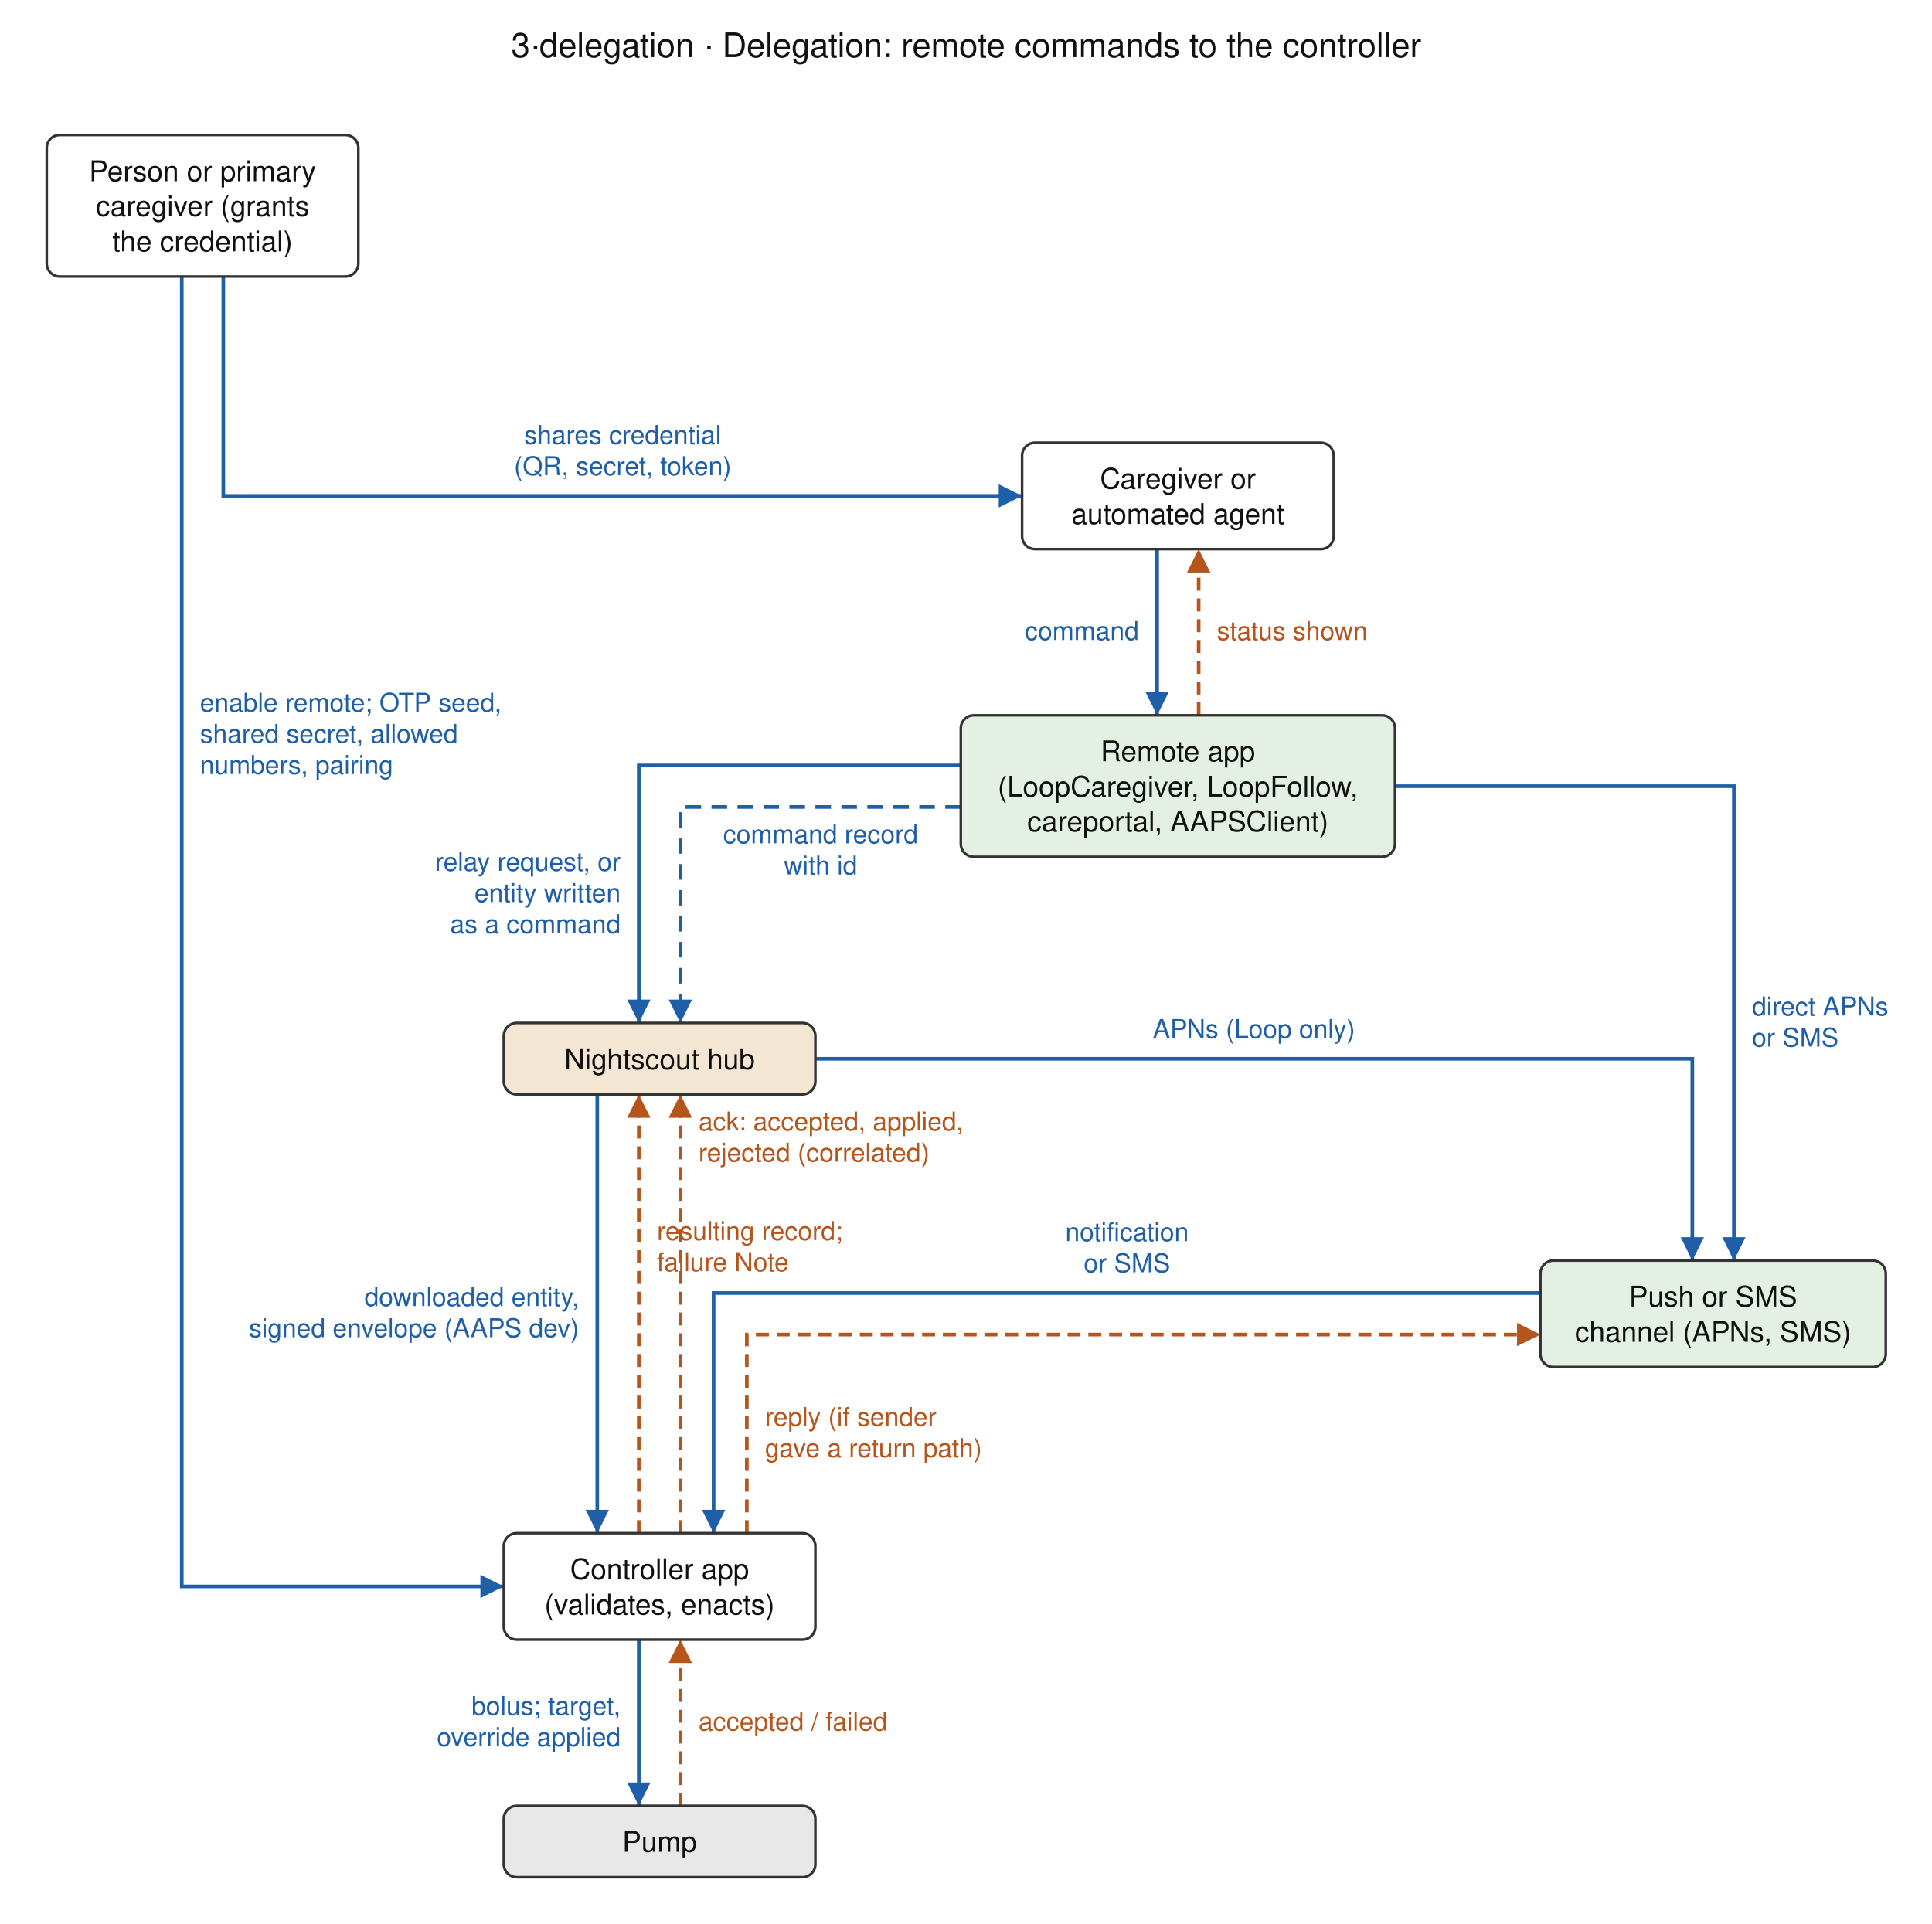
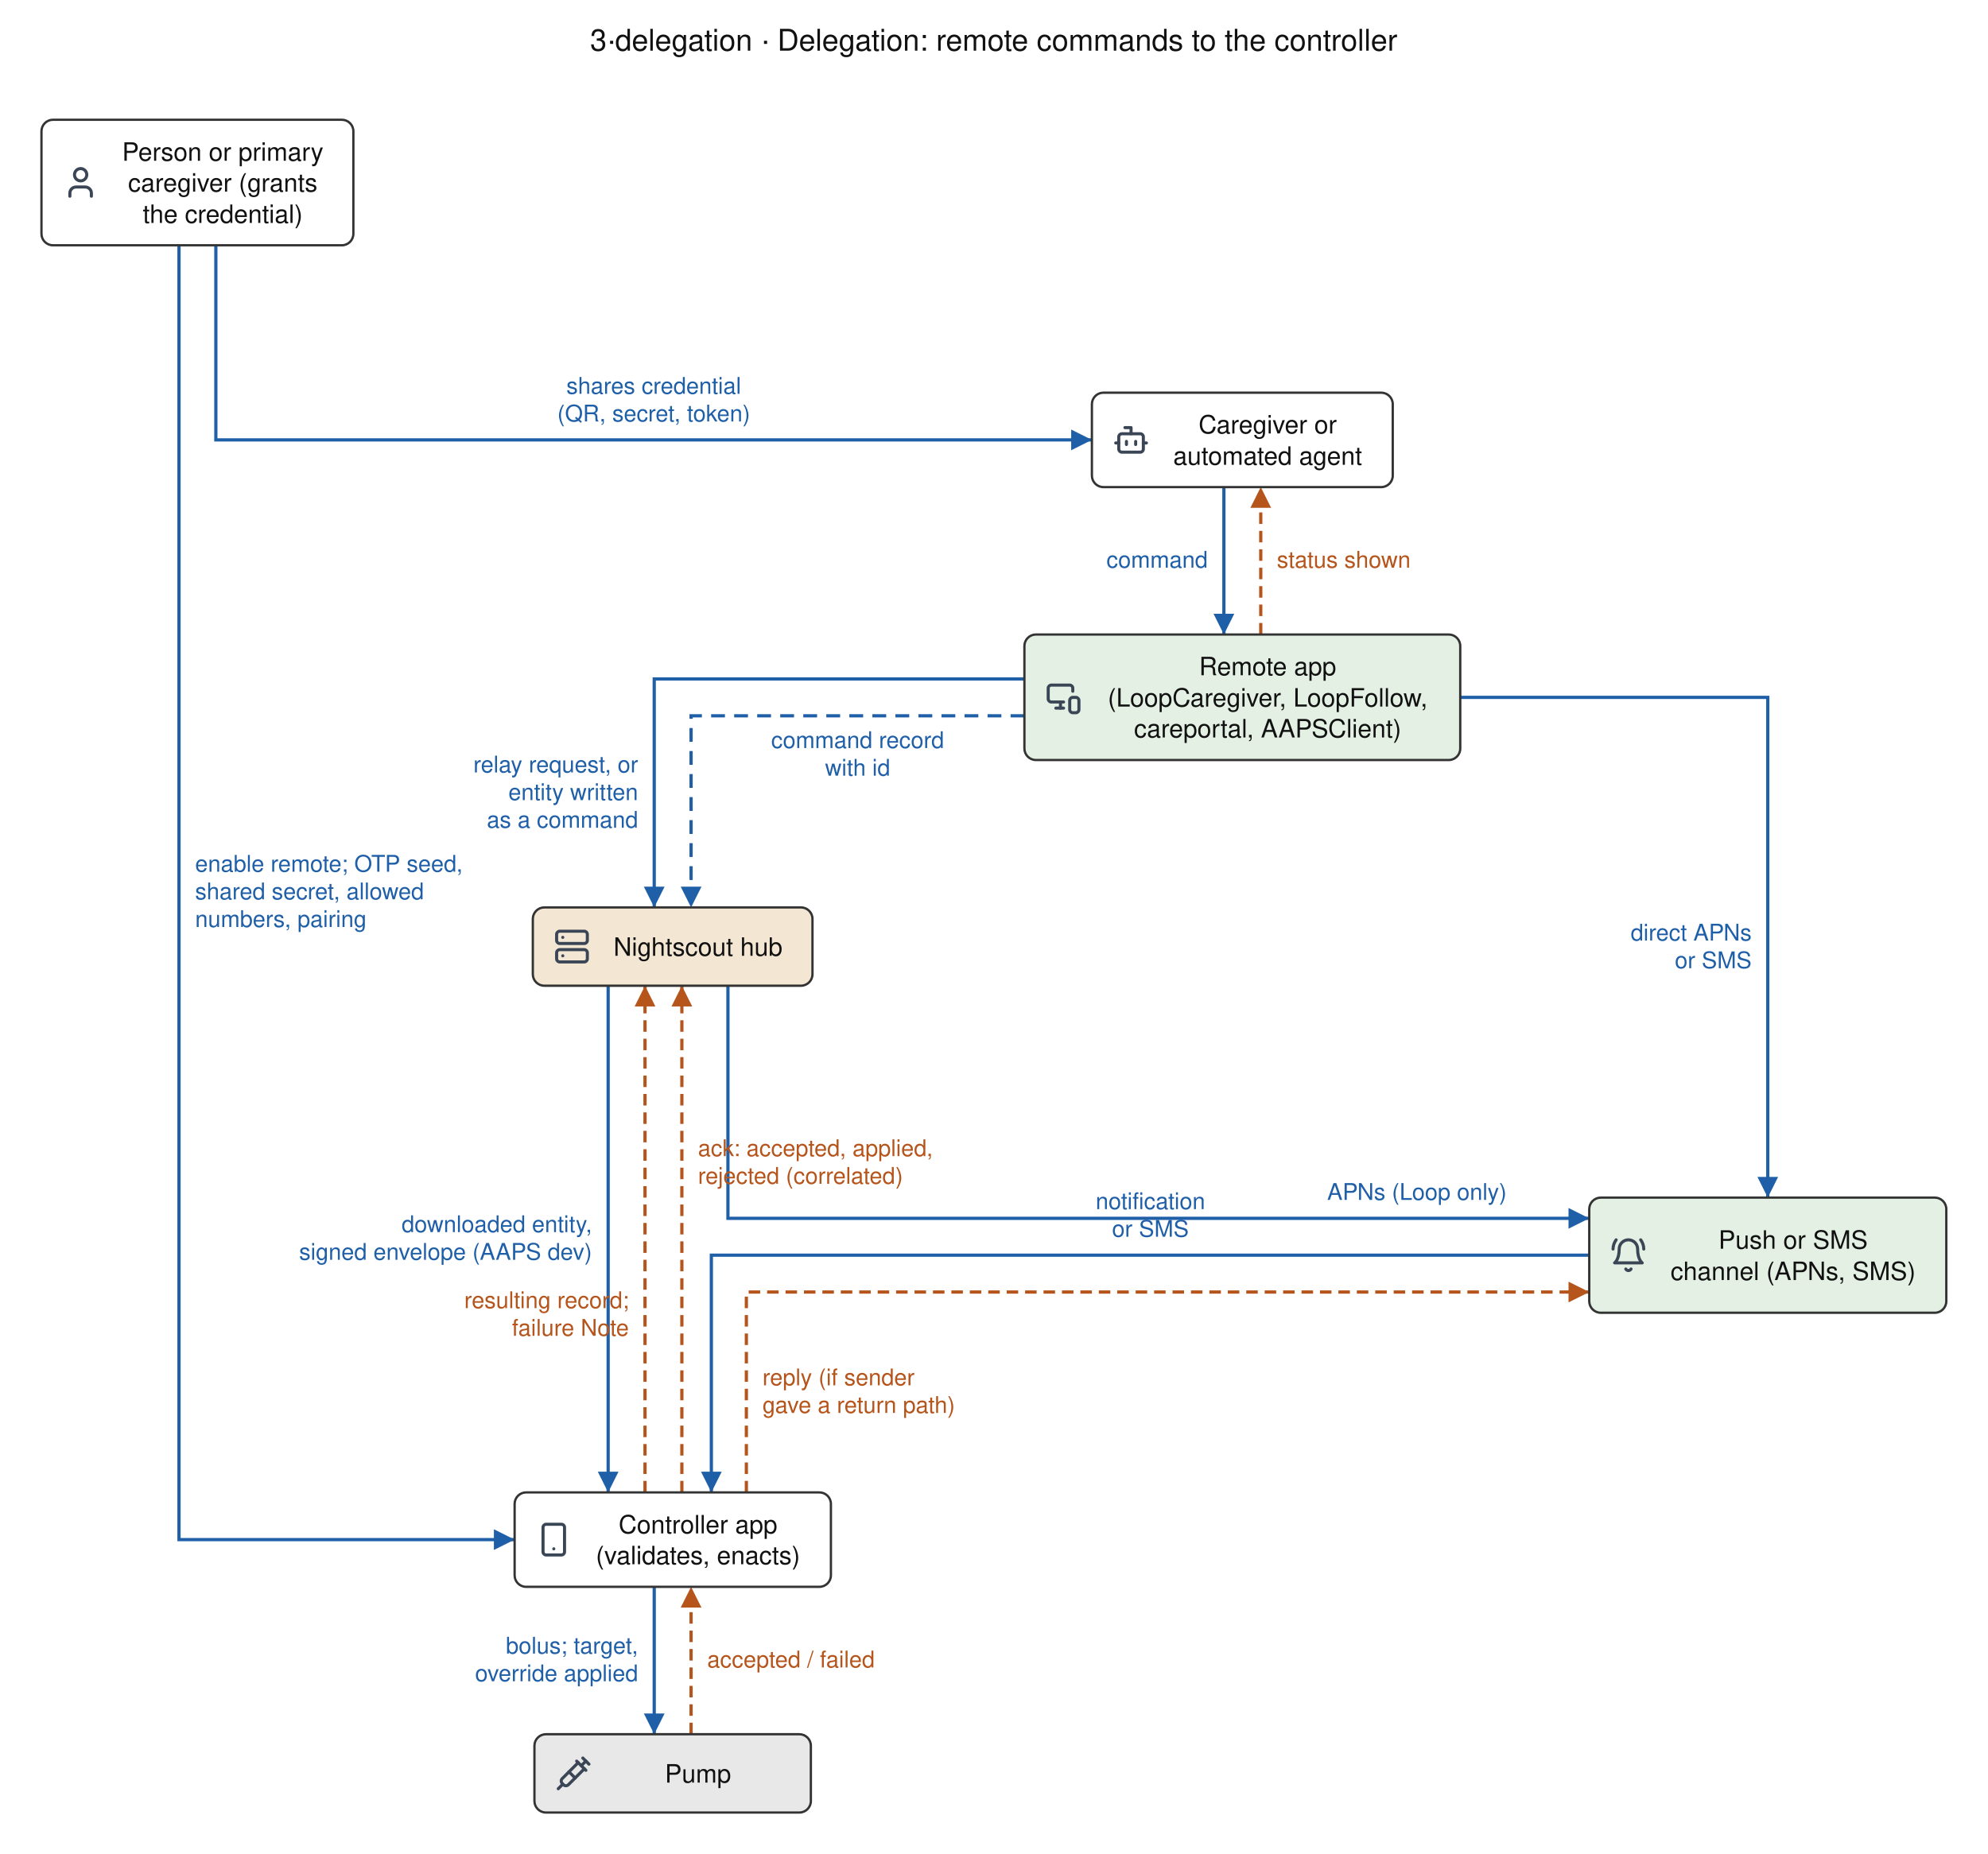
- <svg xmlns="http://www.w3.org/2000/svg" width="744" height="741" viewBox="0 0 744 741" font-family="Helvetica, Arial, sans-serif">
+ <svg xmlns="http://www.w3.org/2000/svg" width="863" height="805" viewBox="0 0 863 805" font-family="Helvetica, Arial, sans-serif">
  <defs>
    <marker id="ah1f5fa8" viewBox="0 0 10 10" refX="10" refY="5" markerUnits="userSpaceOnUse" markerWidth="9" markerHeight="9" orient="auto-start-reverse">
      <path d="M0,0 L10,5 L0,10 z" fill="#1f5fa8" />
    </marker>
    <marker id="ah2e7d32" viewBox="0 0 10 10" refX="10" refY="5" markerUnits="userSpaceOnUse" markerWidth="9" markerHeight="9" orient="auto-start-reverse">
      <path d="M0,0 L10,5 L0,10 z" fill="#2e7d32" />
    </marker>
    <marker id="ah555555" viewBox="0 0 10 10" refX="10" refY="5" markerUnits="userSpaceOnUse" markerWidth="9" markerHeight="9" orient="auto-start-reverse">
      <path d="M0,0 L10,5 L0,10 z" fill="#555555" />
    </marker>
    <marker id="ah888888" viewBox="0 0 10 10" refX="10" refY="5" markerUnits="userSpaceOnUse" markerWidth="9" markerHeight="9" orient="auto-start-reverse">
      <path d="M0,0 L10,5 L0,10 z" fill="#888888" />
    </marker>
    <marker id="ahb5541b" viewBox="0 0 10 10" refX="10" refY="5" markerUnits="userSpaceOnUse" markerWidth="9" markerHeight="9" orient="auto-start-reverse">
      <path d="M0,0 L10,5 L0,10 z" fill="#b5541b" />
    </marker>
    <marker id="ahc8c8c8" viewBox="0 0 10 10" refX="10" refY="5" markerUnits="userSpaceOnUse" markerWidth="9" markerHeight="9" orient="auto-start-reverse">
      <path d="M0,0 L10,5 L0,10 z" fill="#c8c8c8" />
    </marker>
+     <symbol id="icon-bell-ring" viewBox="0 0 24 24" fill="none" stroke="currentColor" stroke-width="2" stroke-linecap="round" stroke-linejoin="round">
+       <path d="M6 8a6 6 0 0 1 12 0c0 7 3 9 3 9H3s3-2 3-9" />
+       <path d="M10.3 21a1.94 1.94 0 0 0 3.4 0" />
+       <path d="M4 2C2.8 3.7 2 5.7 2 8" />
+       <path d="M22 8c0-2.3-.8-4.3-2-6" />
+     </symbol>
+     <symbol id="icon-bot" viewBox="0 0 24 24" fill="none" stroke="currentColor" stroke-width="2" stroke-linecap="round" stroke-linejoin="round">
+       <path d="M12 8V4H8" />
+       <rect width="16" height="12" x="4" y="8" rx="2" />
+       <path d="M2 14h2" />
+       <path d="M20 14h2" />
+       <path d="M15 13v2" />
+       <path d="M9 13v2" />
+     </symbol>
+     <symbol id="icon-monitor-smartphone" viewBox="0 0 24 24" fill="none" stroke="currentColor" stroke-width="2" stroke-linecap="round" stroke-linejoin="round">
+       <path d="M18 8V6a2 2 0 0 0-2-2H4a2 2 0 0 0-2 2v7a2 2 0 0 0 2 2h8" />
+       <path d="M10 19v-3.96 3.15" />
+       <path d="M7 19h5" />
+       <rect width="6" height="10" x="16" y="12" rx="2" />
+     </symbol>
+     <symbol id="icon-server" viewBox="0 0 24 24" fill="none" stroke="currentColor" stroke-width="2" stroke-linecap="round" stroke-linejoin="round">
+       <rect width="20" height="8" x="2" y="2" rx="2" ry="2" />
+       <rect width="20" height="8" x="2" y="14" rx="2" ry="2" />
+       <line x1="6" x2="6.01" y1="6" y2="6" />
+       <line x1="6" x2="6.01" y1="18" y2="18" />
+     </symbol>
+     <symbol id="icon-smartphone" viewBox="0 0 24 24" fill="none" stroke="currentColor" stroke-width="2" stroke-linecap="round" stroke-linejoin="round">
+       <rect width="14" height="20" x="5" y="2" rx="2" ry="2" />
+       <path d="M12 18h.01" />
+     </symbol>
+     <symbol id="icon-syringe" viewBox="0 0 24 24" fill="none" stroke="currentColor" stroke-width="2" stroke-linecap="round" stroke-linejoin="round">
+       <path d="m18 2 4 4" />
+       <path d="m17 7 3-3" />
+       <path d="M19 9 8.7 19.3c-1 1-2.5 1-3.4 0l-.6-.6c-1-1-1-2.5 0-3.4L15 5" />
+       <path d="m9 11 4 4" />
+       <path d="m5 19-3 3" />
+       <path d="m14 4 6 6" />
+     </symbol>
+     <symbol id="icon-user" viewBox="0 0 24 24" fill="none" stroke="currentColor" stroke-width="2" stroke-linecap="round" stroke-linejoin="round">
+       <path d="M19 21v-2a4 4 0 0 0-4-4H9a4 4 0 0 0-4 4v2" />
+       <circle cx="12" cy="7" r="4" />
+     </symbol>
  </defs>
-   <rect x="0" y="0" width="744" height="741" fill="#ffffff" />
-   <text x="372.1" y="22" font-size="13" text-anchor="middle" fill="#111">3·delegation · Delegation: remote commands to the controller</text>
+   <rect x="0" y="0" width="863" height="805" fill="#ffffff" />
+   <text x="431.4" y="22" font-size="13" text-anchor="middle" fill="#111">3·delegation · Delegation: remote commands to the controller</text>
  <g transform="translate(0.0,0.0)">
    <g class="edge">
-       <path class="edge" d="M70.0,106.5 L70.0,611.0 L194.0,611.0" fill="none" stroke="#1f5fa8" stroke-width="1.4" stroke-linecap="butt" marker-end="url(#ah1f5fa8)" />
-     </g>
-     <g class="edge">
-       <path class="edge" d="M86.0,106.5 L86.0,191.0 L393.6,191.0" fill="none" stroke="#1f5fa8" stroke-width="1.4" stroke-linecap="butt" marker-end="url(#ah1f5fa8)" />
-     </g>
-     <g class="edge">
-       <path class="edge" d="M445.6,211.5 L445.6,275.5" fill="none" stroke="#1f5fa8" stroke-width="1.4" stroke-linecap="butt" marker-end="url(#ah1f5fa8)" />
-     </g>
-     <g class="edge">
-       <path class="edge" d="M370.0,294.8 L246.0,294.8 L246.0,394.0" fill="none" stroke="#1f5fa8" stroke-width="1.4" stroke-linecap="butt" marker-end="url(#ah1f5fa8)" />
-     </g>
-     <g class="edge">
-       <path class="edge" d="M537.2,302.8 L667.7,302.8 L667.7,485.5" fill="none" stroke="#1f5fa8" stroke-width="1.4" stroke-linecap="butt" marker-end="url(#ah1f5fa8)" />
-     </g>
-     <g class="edge">
-       <path class="edge" d="M314.0,407.8 L651.7,407.8 L651.7,485.5" fill="none" stroke="#1f5fa8" stroke-width="1.4" stroke-linecap="butt" marker-end="url(#ah1f5fa8)" />
-     </g>
-     <g class="edge">
-       <path class="edge" d="M593.2,498.0 L274.8,498.0 L274.8,590.5" fill="none" stroke="#1f5fa8" stroke-width="1.4" stroke-linecap="butt" marker-end="url(#ah1f5fa8)" />
-     </g>
-     <g class="edge">
-       <path class="edge" d="M230.0,421.5 L230.0,590.5" fill="none" stroke="#1f5fa8" stroke-width="1.4" stroke-linecap="butt" marker-end="url(#ah1f5fa8)" />
-     </g>
-     <g class="edge">
-       <path class="edge" d="M246.0,631.5 L246.0,695.5" fill="none" stroke="#1f5fa8" stroke-width="1.4" stroke-linecap="butt" marker-end="url(#ah1f5fa8)" />
-     </g>
-     <g class="edge">
-       <path class="edge" d="M262.0,695.5 L262.0,631.5" fill="none" stroke="#b5541b" stroke-width="1.4" stroke-dasharray="5,3" stroke-linecap="butt" marker-end="url(#ahb5541b)" />
-     </g>
-     <g class="edge">
-       <path class="edge" d="M287.6,590.5 L287.6,514.0 L593.2,514.0" fill="none" stroke="#b5541b" stroke-width="1.4" stroke-dasharray="5,3" stroke-linecap="butt" marker-end="url(#ahb5541b)" />
-     </g>
-     <g class="edge">
-       <path class="edge" d="M246.0,590.5 L246.0,421.5" fill="none" stroke="#b5541b" stroke-width="1.4" stroke-dasharray="5,3" stroke-linecap="butt" marker-end="url(#ahb5541b)" />
-     </g>
-     <g class="edge">
-       <path class="edge" d="M461.6,275.5 L461.6,211.5" fill="none" stroke="#b5541b" stroke-width="1.4" stroke-dasharray="5,3" stroke-linecap="butt" marker-end="url(#ahb5541b)" />
-     </g>
-     <g class="edge">
-       <path class="edge" d="M370.0,310.8 L262.0,310.8 L262.0,394.0" fill="none" stroke="#1f5fa8" stroke-width="1.4" stroke-dasharray="6,4" stroke-linecap="butt" marker-end="url(#ah1f5fa8)" />
-     </g>
-     <g class="edge">
-       <path class="edge" d="M262.0,590.5 L262.0,421.5" fill="none" stroke="#b5541b" stroke-width="1.4" stroke-dasharray="5,3" stroke-linecap="butt" marker-end="url(#ahb5541b)" />
+       <path class="edge" d="M77.7,106.5 L77.7,668.5 L223.4,668.5" fill="none" stroke="#1f5fa8" stroke-width="1.4" stroke-linecap="butt" marker-end="url(#ah1f5fa8)" />
+     </g>
+     <g class="edge">
+       <path class="edge" d="M93.7,106.5 L93.7,191.0 L474.0,191.0" fill="none" stroke="#1f5fa8" stroke-width="1.4" stroke-linecap="butt" marker-end="url(#ah1f5fa8)" />
+     </g>
+     <g class="edge">
+       <path class="edge" d="M531.3,211.5 L531.3,275.5" fill="none" stroke="#1f5fa8" stroke-width="1.4" stroke-linecap="butt" marker-end="url(#ah1f5fa8)" />
+     </g>
+     <g class="edge">
+       <path class="edge" d="M444.7,294.8 L284.0,294.8 L284.0,394.0" fill="none" stroke="#1f5fa8" stroke-width="1.4" stroke-linecap="butt" marker-end="url(#ah1f5fa8)" />
+     </g>
+     <g class="edge">
+       <path class="edge" d="M633.9,302.8 L767.4,302.8 L767.4,520.0" fill="none" stroke="#1f5fa8" stroke-width="1.4" stroke-linecap="butt" marker-end="url(#ah1f5fa8)" />
+     </g>
+     <g class="edge">
+       <path class="edge" d="M316.0,428.0 L316.0,529.0 L689.9,529.0" fill="none" stroke="#1f5fa8" stroke-width="1.4" stroke-linecap="butt" marker-end="url(#ah1f5fa8)" />
+     </g>
+     <g class="edge">
+       <path class="edge" d="M689.9,545.0 L308.8,545.0 L308.8,648.0" fill="none" stroke="#1f5fa8" stroke-width="1.4" stroke-linecap="butt" marker-end="url(#ah1f5fa8)" />
+     </g>
+     <g class="edge">
+       <path class="edge" d="M264.0,428.0 L264.0,648.0" fill="none" stroke="#1f5fa8" stroke-width="1.4" stroke-linecap="butt" marker-end="url(#ah1f5fa8)" />
+     </g>
+     <g class="edge">
+       <path class="edge" d="M284.0,689.0 L284.0,753.0" fill="none" stroke="#1f5fa8" stroke-width="1.4" stroke-linecap="butt" marker-end="url(#ah1f5fa8)" />
+     </g>
+     <g class="edge">
+       <path class="edge" d="M300.0,753.0 L300.0,689.0" fill="none" stroke="#b5541b" stroke-width="1.4" stroke-dasharray="5,3" stroke-linecap="butt" marker-end="url(#ahb5541b)" />
+     </g>
+     <g class="edge">
+       <path class="edge" d="M324.0,648.0 L324.0,561.0 L689.9,561.0" fill="none" stroke="#b5541b" stroke-width="1.4" stroke-dasharray="5,3" stroke-linecap="butt" marker-end="url(#ahb5541b)" />
+     </g>
+     <g class="edge">
+       <path class="edge" d="M280.0,648.0 L280.0,428.0" fill="none" stroke="#b5541b" stroke-width="1.4" stroke-dasharray="5,3" stroke-linecap="butt" marker-end="url(#ahb5541b)" />
+     </g>
+     <g class="edge">
+       <path class="edge" d="M547.3,275.5 L547.3,211.5" fill="none" stroke="#b5541b" stroke-width="1.4" stroke-dasharray="5,3" stroke-linecap="butt" marker-end="url(#ahb5541b)" />
+     </g>
+     <g class="edge">
+       <path class="edge" d="M444.7,310.8 L300.0,310.8 L300.0,394.0" fill="none" stroke="#1f5fa8" stroke-width="1.4" stroke-dasharray="6,4" stroke-linecap="butt" marker-end="url(#ah1f5fa8)" />
+     </g>
+     <g class="edge">
+       <path class="edge" d="M296.0,648.0 L296.0,428.0" fill="none" stroke="#b5541b" stroke-width="1.4" stroke-dasharray="5,3" stroke-linecap="butt" marker-end="url(#ahb5541b)" />
    </g>
    <g class="node" data-id="primary">
-       <rect x="18.0" y="52.0" width="120.0" height="54.5" rx="5" fill="#ffffff" stroke="#333333" stroke-width="1" />
-       <text x="78.0" y="69.8" font-size="11" text-anchor="middle" fill="#111111">Person or primary</text>
-       <text x="78.0" y="83.2" font-size="11" text-anchor="middle" fill="#111111">caregiver (grants</text>
-       <text x="78.0" y="96.8" font-size="11" text-anchor="middle" fill="#111111">the credential)</text>
+       <rect x="18.0" y="52.0" width="135.4" height="54.5" rx="5" fill="#ffffff" stroke="#333333" stroke-width="1" />
+       <use href="#icon-user" x="27.0" y="71.2" width="16" height="16" color="#3a4656" />
+       <text x="96.7" y="69.8" font-size="11" text-anchor="middle" fill="#111111">Person or primary</text>
+       <text x="96.7" y="83.2" font-size="11" text-anchor="middle" fill="#111111">caregiver (grants</text>
+       <text x="96.7" y="96.8" font-size="11" text-anchor="middle" fill="#111111">the credential)</text>
    </g>
    <g class="node" data-id="sender">
-       <rect x="393.6" y="170.5" width="120.0" height="41.0" rx="5" fill="#ffffff" stroke="#333333" stroke-width="1" />
-       <text x="453.6" y="188.2" font-size="11" text-anchor="middle" fill="#111111">Caregiver or</text>
-       <text x="453.6" y="201.8" font-size="11" text-anchor="middle" fill="#111111">automated agent</text>
+       <rect x="474.0" y="170.5" width="130.6" height="41.0" rx="5" fill="#ffffff" stroke="#333333" stroke-width="1" />
+       <use href="#icon-bot" x="483.0" y="183.0" width="16" height="16" color="#3a4656" />
+       <text x="550.3" y="188.2" font-size="11" text-anchor="middle" fill="#111111">Caregiver or</text>
+       <text x="550.3" y="201.8" font-size="11" text-anchor="middle" fill="#111111">automated agent</text>
    </g>
    <g class="node" data-id="remote">
-       <rect x="370.0" y="275.5" width="167.2" height="54.5" rx="5" fill="#e3f0e3" stroke="#333333" stroke-width="1" />
-       <text x="453.6" y="293.2" font-size="11" text-anchor="middle" fill="#111111">Remote app</text>
-       <text x="453.6" y="306.8" font-size="11" text-anchor="middle" fill="#111111">(LoopCaregiver, LoopFollow,</text>
-       <text x="453.6" y="320.2" font-size="11" text-anchor="middle" fill="#111111">careportal, AAPSClient)</text>
+       <rect x="444.7" y="275.5" width="189.2" height="54.5" rx="5" fill="#e3f0e3" stroke="#333333" stroke-width="1" />
+       <use href="#icon-monitor-smartphone" x="453.7" y="294.8" width="16" height="16" color="#3a4656" />
+       <text x="550.3" y="293.2" font-size="11" text-anchor="middle" fill="#111111">Remote app</text>
+       <text x="550.3" y="306.8" font-size="11" text-anchor="middle" fill="#111111">(LoopCaregiver, LoopFollow,</text>
+       <text x="550.3" y="320.2" font-size="11" text-anchor="middle" fill="#111111">careportal, AAPSClient)</text>
    </g>
    <g class="node" data-id="hub">
-       <rect x="194.0" y="394.0" width="120.0" height="27.5" rx="5" fill="#f3e7d3" stroke="#333333" stroke-width="1" />
-       <text x="254.0" y="411.8" font-size="11" text-anchor="middle" fill="#111111">Nightscout hub</text>
+       <rect x="231.3" y="394.0" width="121.4" height="34.0" rx="5" fill="#f3e7d3" stroke="#333333" stroke-width="1" />
+       <use href="#icon-server" x="240.3" y="403.0" width="16" height="16" color="#3a4656" />
+       <text x="303.0" y="415.0" font-size="11" text-anchor="middle" fill="#111111">Nightscout hub</text>
    </g>
    <g class="node" data-id="relay">
-       <rect x="593.2" y="485.5" width="133.0" height="41.0" rx="5" fill="#e3f0e3" stroke="#333333" stroke-width="1" />
-       <text x="659.7" y="503.2" font-size="11" text-anchor="middle" fill="#111111">Push or SMS</text>
-       <text x="659.7" y="516.8" font-size="11" text-anchor="middle" fill="#111111">channel (APNs, SMS)</text>
+       <rect x="689.9" y="520.0" width="155.0" height="50.0" rx="5" fill="#e3f0e3" stroke="#333333" stroke-width="1" />
+       <use href="#icon-bell-ring" x="698.9" y="537.0" width="16" height="16" color="#3a4656" />
+       <text x="778.4" y="542.2" font-size="11" text-anchor="middle" fill="#111111">Push or SMS</text>
+       <text x="778.4" y="555.8" font-size="11" text-anchor="middle" fill="#111111">channel (APNs, SMS)</text>
    </g>
    <g class="node" data-id="app">
-       <rect x="194.0" y="590.5" width="120.0" height="41.0" rx="5" fill="#ffffff" stroke="#333333" stroke-width="1" />
-       <text x="254.0" y="608.2" font-size="11" text-anchor="middle" fill="#111111">Controller app</text>
-       <text x="254.0" y="621.8" font-size="11" text-anchor="middle" fill="#111111">(validates, enacts)</text>
+       <rect x="223.4" y="648.0" width="137.3" height="41.0" rx="5" fill="#ffffff" stroke="#333333" stroke-width="1" />
+       <use href="#icon-smartphone" x="232.4" y="660.5" width="16" height="16" color="#3a4656" />
+       <text x="303.0" y="665.8" font-size="11" text-anchor="middle" fill="#111111">Controller app</text>
+       <text x="303.0" y="679.2" font-size="11" text-anchor="middle" fill="#111111">(validates, enacts)</text>
    </g>
    <g class="node" data-id="pump">
-       <rect x="194.0" y="695.5" width="120.0" height="27.5" rx="5" fill="#e8e8e8" stroke="#333333" stroke-width="1" />
-       <text x="254.0" y="713.2" font-size="11" text-anchor="middle" fill="#111111">Pump</text>
+       <rect x="232.0" y="753.0" width="120.0" height="34.0" rx="5" fill="#e8e8e8" stroke="#333333" stroke-width="1" />
+       <use href="#icon-syringe" x="241.0" y="762.0" width="16" height="16" color="#3a4656" />
+       <text x="303.0" y="774.0" font-size="11" text-anchor="middle" fill="#111111">Pump</text>
    </g>
    <g class="elabel" data-k="0">
-       <text x="77.0" y="274.1" font-size="10" text-anchor="start" fill="#1f5fa8">enable remote; OTP seed,</text>
-       <text x="77.0" y="286.1" font-size="10" text-anchor="start" fill="#1f5fa8">shared secret, allowed</text>
-       <text x="77.0" y="298.1" font-size="10" text-anchor="start" fill="#1f5fa8">numbers, pairing</text>
+       <text x="84.7" y="378.5" font-size="10" text-anchor="start" fill="#1f5fa8">enable remote; OTP seed,</text>
+       <text x="84.7" y="390.5" font-size="10" text-anchor="start" fill="#1f5fa8">shared secret, allowed</text>
+       <text x="84.7" y="402.5" font-size="10" text-anchor="start" fill="#1f5fa8">numbers, pairing</text>
    </g>
    <g class="elabel" data-k="1">
-       <text x="239.8" y="171.0" font-size="10" text-anchor="middle" fill="#1f5fa8">shares credential</text>
-       <text x="239.8" y="183.0" font-size="10" text-anchor="middle" fill="#1f5fa8">(QR, secret, token)</text>
+       <text x="283.8" y="171.0" font-size="10" text-anchor="middle" fill="#1f5fa8">shares credential</text>
+       <text x="283.8" y="183.0" font-size="10" text-anchor="middle" fill="#1f5fa8">(QR, secret, token)</text>
    </g>
    <g class="elabel" data-k="2">
-       <text x="438.6" y="246.5" font-size="10" text-anchor="end" fill="#1f5fa8">command</text>
+       <text x="524.3" y="246.5" font-size="10" text-anchor="end" fill="#1f5fa8">command</text>
    </g>
    <g class="elabel" data-k="3">
-       <text x="239.0" y="335.4" font-size="10" text-anchor="end" fill="#1f5fa8">relay request, or</text>
-       <text x="239.0" y="347.4" font-size="10" text-anchor="end" fill="#1f5fa8">entity written</text>
-       <text x="239.0" y="359.4" font-size="10" text-anchor="end" fill="#1f5fa8">as a command</text>
+       <text x="277.0" y="335.4" font-size="10" text-anchor="end" fill="#1f5fa8">relay request, or</text>
+       <text x="277.0" y="347.4" font-size="10" text-anchor="end" fill="#1f5fa8">entity written</text>
+       <text x="277.0" y="359.4" font-size="10" text-anchor="end" fill="#1f5fa8">as a command</text>
    </g>
    <g class="elabel" data-k="4">
-       <text x="674.7" y="391.1" font-size="10" text-anchor="start" fill="#1f5fa8">direct APNs</text>
-       <text x="674.7" y="403.1" font-size="10" text-anchor="start" fill="#1f5fa8">or SMS</text>
+       <text x="760.4" y="408.4" font-size="10" text-anchor="end" fill="#1f5fa8">direct APNs</text>
+       <text x="760.4" y="420.4" font-size="10" text-anchor="end" fill="#1f5fa8">or SMS</text>
    </g>
    <g class="elabel" data-k="5">
-       <text x="482.9" y="399.8" font-size="10" text-anchor="middle" fill="#1f5fa8">APNs (Loop only)</text>
+       <text x="615.1" y="521.0" font-size="10" text-anchor="middle" fill="#1f5fa8">APNs (Loop only)</text>
    </g>
    <g class="elabel" data-k="6">
-       <text x="434.0" y="478.0" font-size="10" text-anchor="middle" fill="#1f5fa8">notification</text>
-       <text x="434.0" y="490.0" font-size="10" text-anchor="middle" fill="#1f5fa8">or SMS</text>
+       <text x="499.4" y="525.0" font-size="10" text-anchor="middle" fill="#1f5fa8">notification</text>
+       <text x="499.4" y="537.0" font-size="10" text-anchor="middle" fill="#1f5fa8">or SMS</text>
    </g>
    <g class="elabel" data-k="7">
-       <text x="223.0" y="503.0" font-size="10" text-anchor="end" fill="#1f5fa8">downloaded entity,</text>
-       <text x="223.0" y="515.0" font-size="10" text-anchor="end" fill="#1f5fa8">signed envelope (AAPS dev)</text>
+       <text x="257.0" y="535.0" font-size="10" text-anchor="end" fill="#1f5fa8">downloaded entity,</text>
+       <text x="257.0" y="547.0" font-size="10" text-anchor="end" fill="#1f5fa8">signed envelope (AAPS dev)</text>
    </g>
    <g class="elabel" data-k="8">
-       <text x="239.0" y="660.5" font-size="10" text-anchor="end" fill="#1f5fa8">bolus; target,</text>
-       <text x="239.0" y="672.5" font-size="10" text-anchor="end" fill="#1f5fa8">override applied</text>
+       <text x="277.0" y="718.0" font-size="10" text-anchor="end" fill="#1f5fa8">bolus; target,</text>
+       <text x="277.0" y="730.0" font-size="10" text-anchor="end" fill="#1f5fa8">override applied</text>
    </g>
    <g class="elabel" data-k="9">
-       <text x="269.0" y="666.5" font-size="10" text-anchor="start" fill="#b5541b">accepted / failed</text>
+       <text x="307.0" y="724.0" font-size="10" text-anchor="start" fill="#b5541b">accepted / failed</text>
    </g>
    <g class="elabel" data-k="10">
-       <text x="294.6" y="549.2" font-size="10" text-anchor="start" fill="#b5541b">reply (if sender</text>
-       <text x="294.6" y="561.2" font-size="10" text-anchor="start" fill="#b5541b">gave a return path)</text>
+       <text x="331.0" y="601.5" font-size="10" text-anchor="start" fill="#b5541b">reply (if sender</text>
+       <text x="331.0" y="613.5" font-size="10" text-anchor="start" fill="#b5541b">gave a return path)</text>
    </g>
    <g class="elabel" data-k="11">
-       <text x="253.0" y="477.6" font-size="10" text-anchor="start" fill="#b5541b">resulting record;</text>
-       <text x="253.0" y="489.6" font-size="10" text-anchor="start" fill="#b5541b">failure Note</text>
+       <text x="273.0" y="568.0" font-size="10" text-anchor="end" fill="#b5541b">resulting record;</text>
+       <text x="273.0" y="580.0" font-size="10" text-anchor="end" fill="#b5541b">failure Note</text>
    </g>
    <g class="elabel" data-k="12">
-       <text x="468.6" y="246.5" font-size="10" text-anchor="start" fill="#b5541b">status shown</text>
+       <text x="554.3" y="246.5" font-size="10" text-anchor="start" fill="#b5541b">status shown</text>
    </g>
    <g class="elabel" data-k="13">
-       <text x="316.0" y="324.8" font-size="10" text-anchor="middle" fill="#1f5fa8">command record</text>
-       <text x="316.0" y="336.8" font-size="10" text-anchor="middle" fill="#1f5fa8">with id</text>
+       <text x="372.3" y="324.8" font-size="10" text-anchor="middle" fill="#1f5fa8">command record</text>
+       <text x="372.3" y="336.8" font-size="10" text-anchor="middle" fill="#1f5fa8">with id</text>
    </g>
    <g class="elabel" data-k="14">
-       <text x="269.0" y="435.4" font-size="10" text-anchor="start" fill="#b5541b">ack: accepted, applied,</text>
-       <text x="269.0" y="447.4" font-size="10" text-anchor="start" fill="#b5541b">rejected (correlated)</text>
+       <text x="303.0" y="502.0" font-size="10" text-anchor="start" fill="#b5541b">ack: accepted, applied,</text>
+       <text x="303.0" y="514.0" font-size="10" text-anchor="start" fill="#b5541b">rejected (correlated)</text>
    </g>
  </g>
</svg>
